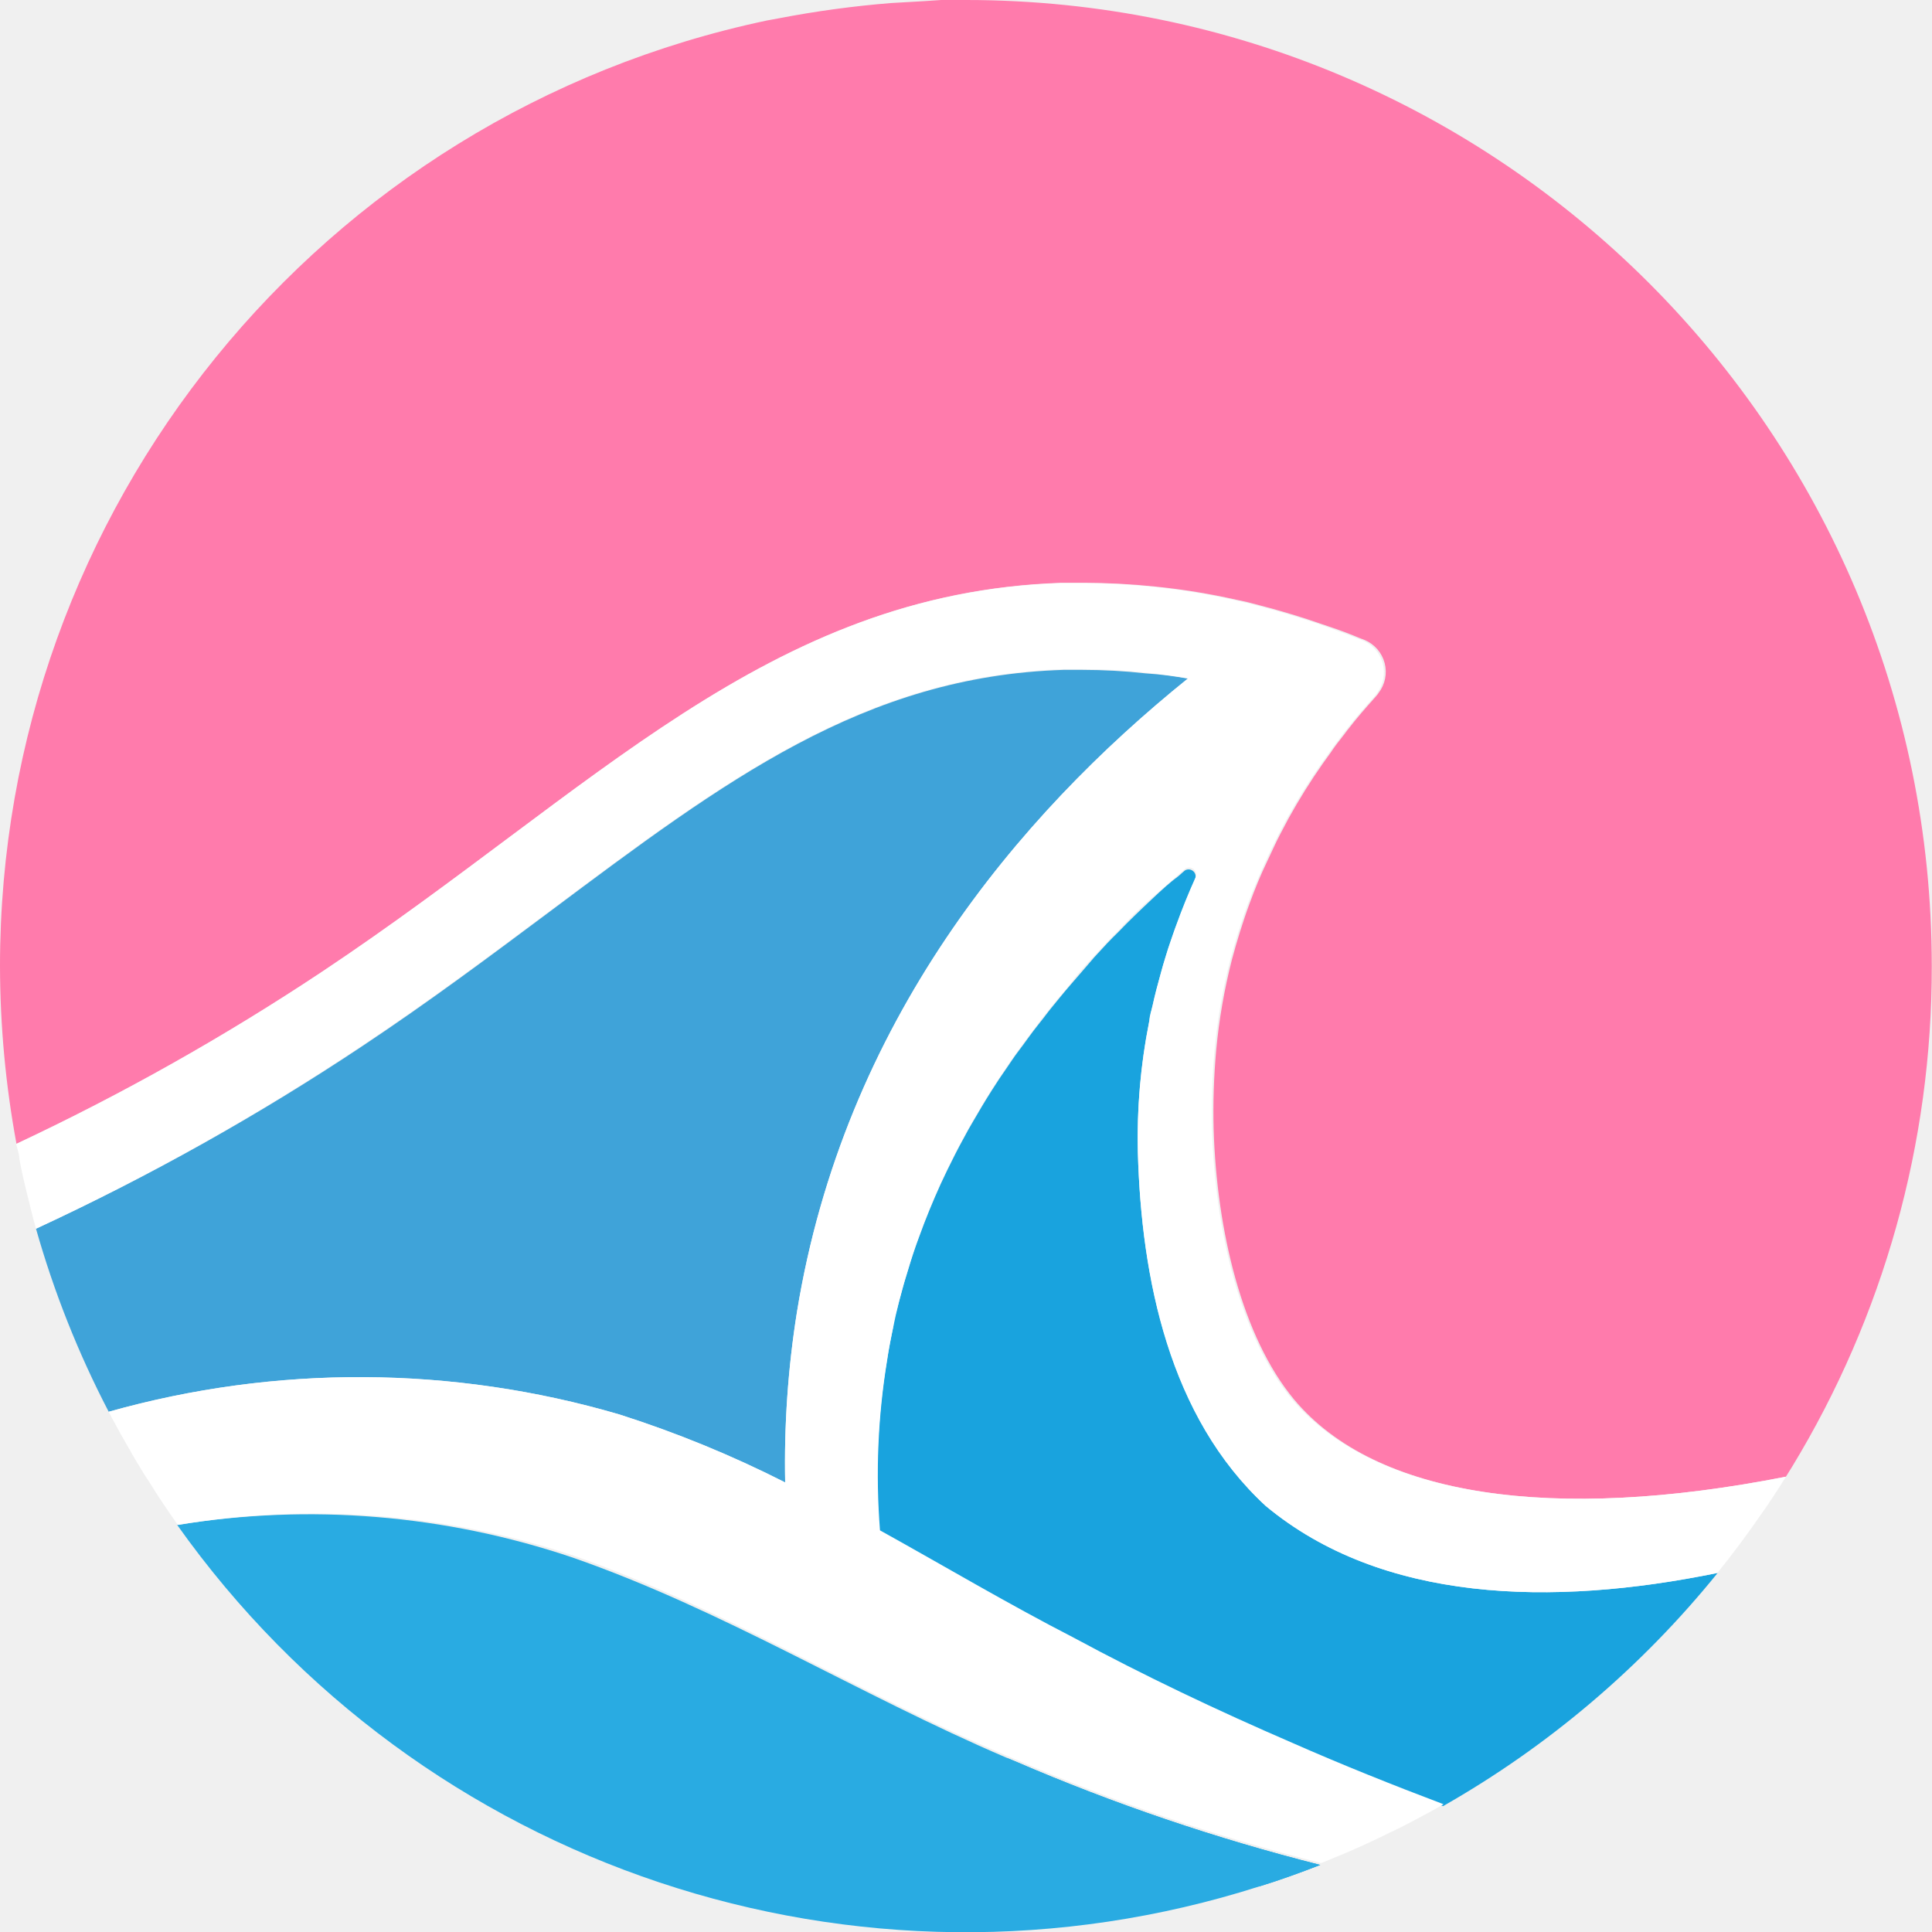
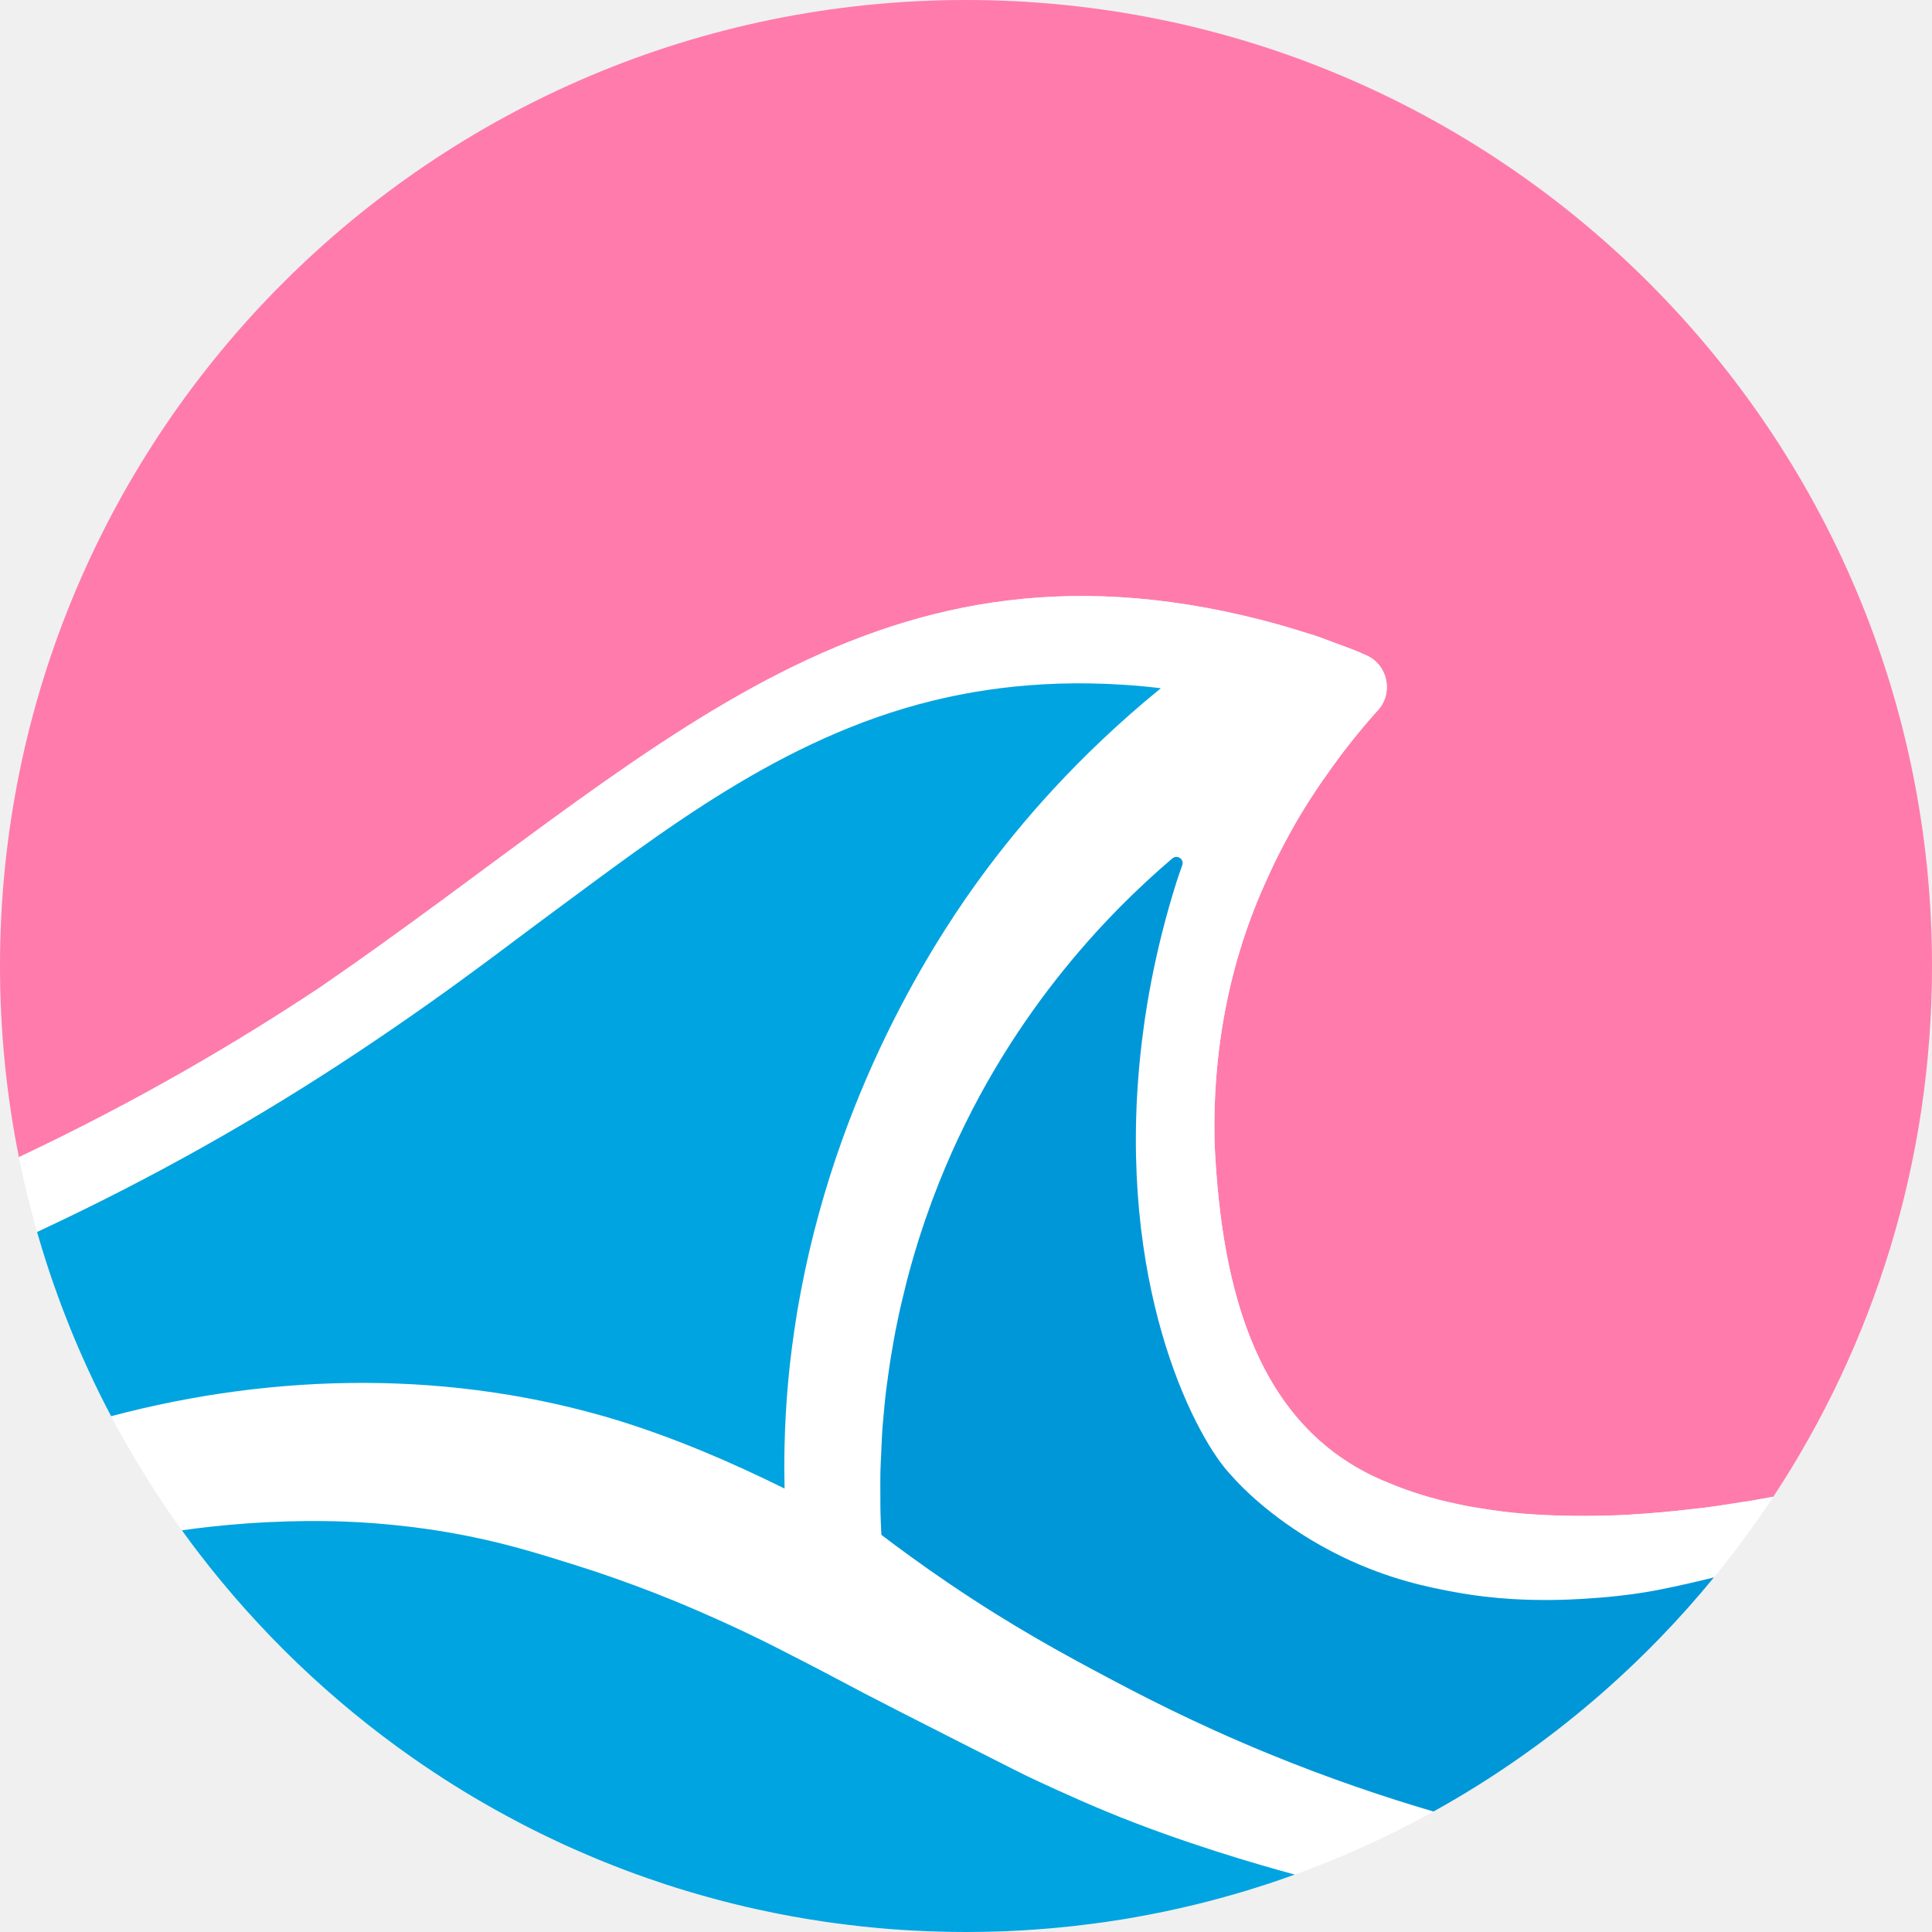
- <svg xmlns="http://www.w3.org/2000/svg" viewBox="0 0 82.1 82.11">
-   <g id="Layer_2" data-name="Layer 2">
-     <g id="Layer_1-2" data-name="Layer 1">
-       <path d="M50.49,28.84c-7.26,5.85-14.62,14.63-16.62,26.93a40.74,40.74,0,0,0-.5,7.24,47.3,47.3,0,0,0-7.06-2.9A39.29,39.29,0,0,0,4.62,60a41.09,41.09,0,0,1-3.09-7.78,103.23,103.23,0,0,0,13.84-7.74c2.89-1.92,5.48-3.86,8-5.74,7.46-5.58,13.35-10,21.83-10.27H46a24.57,24.57,0,0,1,2.7.15h0C49.34,28.66,49.91,28.74,50.49,28.84Z" fill="#3fa3d9" />
-       <path d="M73,66.85a41.2,41.2,0,0,1-11.67,9.91c-2.17-.82-4.32-1.68-6.43-2.61-3.17-1.37-6.26-2.85-9.29-4.47-2.8-1.44-5.49-3-8.23-4.56a30,30,0,0,1,.3-7.21c.08-.53.18-1,.29-1.56,0-.26.11-.51.17-.76s.13-.51.2-.76.14-.5.22-.75.15-.5.23-.74.17-.5.26-.74c.28-.78.59-1.53.93-2.28l.27-.57c.23-.47.46-.93.71-1.38.12-.23.25-.46.38-.68.26-.45.52-.89.8-1.33s.38-.59.59-.89.37-.56.58-.83.53-.74.83-1.11.35-.46.54-.69.54-.67.83-1,.67-.78,1-1.16l.12-.13c.28-.31.57-.62.88-.92.46-.48.94-.94,1.43-1.4s.76-.71,1.15-1l.26-.23a.3.3,0,0,1,.44.37q-.45,1-.81,2c-.09.23-.16.45-.24.68s-.15.45-.22.68-.14.46-.2.69c-.13.46-.25.92-.35,1.38-.05.22-.1.44-.14.66A25.28,25.28,0,0,0,48.36,49c.15,5.3,1.33,11.19,5.43,15C58.72,68.1,65.93,68.3,73,66.85Z" fill="#19a3de" />
-       <path d="M43.13,74.85l-.36-.15c.83.48,1.65,1,2.46,1.4a80.72,80.72,0,0,0,8.3,4.07c.88-.27,1.73-.58,2.58-.91A85.89,85.89,0,0,1,43.13,74.85Z" fill="#19a3de" />
-       <path d="M56.11,79.26c-.85.33-1.7.64-2.58.91a41.08,41.08,0,0,1-46-15.36,35,35,0,0,1,16.79,1.38C30.76,68.43,36.46,72,42.77,74.7l.36.15A85.89,85.89,0,0,0,56.11,79.26Z" fill="#29abe2" />
-       <path d="M82.1,41.06a40.82,40.82,0,0,1-5.95,21.3l-.25.4C66,64.71,58.46,63.62,55,59.48c-2.22-2.67-3.29-7.21-3.42-11.47a29,29,0,0,1,.11-3.4,24.66,24.66,0,0,1,.66-3.8c.11-.41.22-.8.34-1.18s.27-.84.42-1.24c.22-.6.46-1.19.72-1.73s.37-.81.57-1.19.25-.48.37-.7a25.86,25.86,0,0,1,1.45-2.32l.33-.46c.16-.24.34-.48.51-.69s.15-.21.23-.3c.37-.48.73-.89,1.06-1.26l.15-.17a.94.94,0,0,0,.09-.12A1.47,1.47,0,0,0,58,27.2l-.21-.08c-.38-.16-.77-.31-1.19-.45s-.72-.25-1.09-.37l-.19-.06c-.57-.18-1.15-.35-1.77-.51q-.5-.14-1-.24a28.74,28.74,0,0,0-3.44-.56,29.6,29.6,0,0,0-3-.16H45.1c-12.47.42-19.88,8.85-31.4,16.52a101.09,101.09,0,0,1-13,7.32A41.85,41.85,0,0,1,0,41.06,41.07,41.07,0,0,1,32.6.87l.49-.09A43.79,43.79,0,0,1,37.86.13L39.25.05,40,0l1.06,0A41.05,41.05,0,0,1,82.1,41.06Z" fill="#ff7bac" />
-       <path d="M75.9,62.76c-.36.59-.74,1.16-1.13,1.71-.57.82-1.16,1.61-1.78,2.38C65.93,68.3,58.72,68.1,53.79,64c-4.1-3.77-5.28-9.66-5.43-15a25.28,25.28,0,0,1,.49-5.62c0-.22.09-.44.14-.66.1-.46.22-.92.35-1.38.06-.23.13-.46.2-.69s.14-.46.22-.68.15-.45.24-.68q.36-1,.81-2a.3.3,0,0,0-.44-.37l-.26.23c-.39.34-.77.68-1.15,1s-1,.92-1.43,1.4c-.31.3-.6.61-.88.92l-.12.13c-.36.38-.7.76-1,1.16s-.57.66-.83,1-.38.46-.54.69-.57.74-.83,1.11-.4.55-.58.83-.4.59-.59.89-.54.88-.8,1.33c-.13.22-.26.45-.38.68-.25.45-.48.91-.71,1.38l-.27.57c-.34.75-.65,1.5-.93,2.28-.09.24-.18.49-.26.74s-.16.49-.23.74-.16.5-.22.75-.14.5-.2.76-.12.5-.17.76c-.11.51-.21,1-.29,1.56a30,30,0,0,0-.3,7.21c2.74,1.52,5.43,3.12,8.23,4.56,3,1.62,6.12,3.1,9.29,4.47,2.11.93,4.26,1.79,6.43,2.61-.24.14-.48.28-.73.41-.51.27-1,.54-1.54.79h0c-.64.32-1.28.61-1.93.89l-1,.41a85.89,85.89,0,0,1-13-4.41l-.36-.15c-6.31-2.67-12-6.27-18.42-8.51A35,35,0,0,0,7.56,64.81c-.42-.59-.83-1.2-1.22-1.83-.13-.19-.26-.4-.38-.6s-.31-.51-.45-.77c-.26-.44-.51-.89-.76-1.36L4.62,60a39.29,39.29,0,0,1,21.69.11A47.3,47.3,0,0,1,33.37,63a40.74,40.74,0,0,1,.5-7.24c2-12.3,9.36-21.08,16.62-26.93-.58-.1-1.15-.18-1.72-.24h0a24.57,24.57,0,0,0-2.7-.15H45.2c-8.48.28-14.37,4.69-21.83,10.27-2.52,1.88-5.11,3.82-8,5.74A103.23,103.23,0,0,1,1.53,52.22c-.14-.49-.26-1-.38-1.48s-.24-1-.33-1.5c0-.21-.09-.41-.13-.62a101.09,101.09,0,0,0,13-7.32c11.52-7.67,18.93-16.1,31.4-16.52H46a29.6,29.6,0,0,1,3,.16,28.74,28.74,0,0,1,3.44.56q.53.11,1,.24c.62.16,1.2.33,1.77.51l.19.06c.37.12.74.24,1.09.37s.81.29,1.19.45l.21.08a1.47,1.47,0,0,1,.63,2.25.94.94,0,0,1-.09.12l-.15.17c-.33.37-.69.78-1.06,1.26-.08.09-.15.19-.23.3s-.35.45-.51.69l-.33.46a25.86,25.86,0,0,0-1.45,2.32c-.12.22-.25.46-.37.7s-.39.79-.57,1.19-.5,1.13-.72,1.73c-.15.4-.29.82-.42,1.24s-.23.77-.34,1.18a24.66,24.66,0,0,0-.66,3.8,29,29,0,0,0-.11,3.4c.13,4.26,1.2,8.8,3.42,11.47C58.46,63.62,66,64.71,75.9,62.76Z" fill="#fff" />
+ <svg xmlns="http://www.w3.org/2000/svg" id="Layer_2" viewBox="0 0 466 466">
+   <g id="Layer_2-2">
+     <g id="Layer_3">
+       <g>
+         <path d="M466,233c0,47.28-14.09,91.28-38.28,128.02-1.82,.34-3.78,.69-5.56,.99-.06,0-.09,0-.15,.03-.48,.09-.97,.15-1.45,.21-3.58,.58-7.07,1.11-10.62,1.55-.15,0-.3,.03-.45,.03-5.5,.7-11.13,1.18-16.53,1.51-.28,.02-.44,.03-.48,.03,0,0-16.24,.99-30.27-.82-1.48-.19-3.03-.42-3.03-.42-.76-.11-1.7-.27-2.94-.46-1.37-.21-2.73-.45-4.03-.75-.37-.06-.7-.13-1.03-.22-5.53-1.15-10.95-2.81-16.11-4.97-31.89-12.64-40.4-46.53-42.09-81.42-.65-22.49,3.45-44.49,12.77-64.59,1.66-3.77,3.49-7.29,5.4-10.8,3.22-5.86,6.5-10.79,10.09-15.8,1.41-1.97,2.8-3.79,2.92-3.94,.99-1.3,2.5-3.23,4.43-5.54,.37-.43,1.79-2.13,2.9-3.37,.23-.26,.48-.52,.74-.81,3.89-4.14,2.64-10.92-2.51-13.33-.58-.27-1.12-.51-1.62-.72-1.99-.84-5.19-2.01-6.76-2.58-1.42-.52-3.5-1.41-6.22-2.15-.33-.09-.73-.22-1.06-.34-3.25-1.03-6.58-1.97-10.1-2.88-95.51-24.29-146.33,33.5-226.74,88.67-19.36,12.86-43.39,27.16-72.66,40.98-2.99-14.91-4.56-30.32-4.56-46.11C0,104.32,104.32,0,233,0s233,104.32,233,233Z" fill="#ff7bac" />
+         <path d="M427.72,361.02c-.65,.99-1.31,1.97-1.98,2.95-.56,.82-1.12,1.64-1.69,2.46-.32,.46-.65,.91-.97,1.37-.5,.7-.99,1.39-1.5,2.08-.52,.72-1.05,1.44-1.59,2.15-.46,.64-.94,1.27-1.42,1.89-.46,.62-.93,1.23-1.41,1.83-1.23,1.59-2.48,3.17-3.76,4.72-.37,.09-.94,.24-1.64,.41-6.02,1.48-11.04,2.48-13.07,2.85-11.91,2.17-24.56,2.19-24.56,2.19-4.85,.01-12.96-.01-23.32-1.92-5.86-1.08-15.63-2.95-27.2-8.57-14.27-6.95-22.75-15.48-24.72-17.51,0,0-1.38-1.42-2.66-2.88-8.8-10.02-26.73-45.89-21.23-100.07,1.01-9.94,3.24-24.75,8.82-42.39,.46-1.34,.88-2.64,1.34-3.89,.51-1.45-1.21-2.63-2.4-1.63-15.34,13.07-40.42,38.45-56.28,78.23-2.36,5.95-4.37,11.77-6.03,17.44,0,.03-.03,.09-.03,.12-.52,1.76-1,3.52-1.46,5.25-.06,.24-.15,.51-.21,.79-.37,1.45-.73,2.91-1.06,4.33-.43,1.7-.79,3.37-1.13,5.04-.36,1.63-.66,3.27-.97,4.91-.51,2.85-.97,5.64-1.33,8.34-.12,.79-.24,1.61-.33,2.39-.16,1.19-.31,2.37-.43,3.52-.15,1.4-.27,2.76-.39,4.1-.07,.78-.15,1.57-.21,2.36-.06,.78-.12,1.56-.16,2.34-.28,5.55-.39,9-.39,9-.03,1.5-.02,3.36,0,7.07,0,1.08,0,1.8,.03,2.7,.06,1.79,.12,3.51,.21,5.21,4.03,3.07,9.6,7.19,16.41,11.8,15.54,10.53,28.07,17.24,37,22,8.28,4.41,21.59,11.45,40,19,14.73,6.04,28.19,10.55,39.76,13.94-.79,.44-1.58,.87-2.38,1.3-.55,.3-1.1,.59-1.65,.88-.67,.36-1.35,.71-2.03,1.06-.47,.25-.95,.49-1.43,.74-.62,.31-1.23,.62-1.85,.92-.36,.18-.73,.36-1.1,.55-.92,.45-1.85,.89-2.78,1.33-.69,.33-1.38,.65-2.07,.97-1.06,.49-2.12,.97-3.2,1.44-.6,.27-1.19,.53-1.8,.79-.1,.05-.2,.09-.31,.14-.81,.35-1.62,.69-2.44,1.03-1.1,.47-2.21,.92-3.33,1.36-1.11,.45-2.23,.89-3.35,1.31-.84,.32-1.68,.64-2.52,.94-.41,.15-.82,.3-1.23,.45-8.96-2.44-27.29-7.71-45.29-15.15-8.92-3.69-18-8-18-8-2.45-1.16-3.9-1.88-16.67-8.37-13.09-6.65-19.72-10.02-23.59-12.05-6.59-3.44-7.67-4.09-14.01-7.36-5.83-3.01-9.74-5.03-14.8-7.43-8.98-4.26-15.92-7.1-17.68-7.82-10.32-4.2-18.96-7.06-24.41-8.76-9.05-2.83-17.66-5.51-29.62-7.58-3.57-.62-11.22-1.83-21.08-2.43-2.81-.17-13.41-.75-27.52,.25-6.35,.45-11.72,1.1-15.74,1.67-.82-1.14-1.63-2.28-2.44-3.44-.64-.93-1.28-1.87-1.92-2.81-.14-.22-.3-.45-.45-.68-.58-.88-1.16-1.76-1.74-2.64-.14-.23-.29-.45-.44-.68-1.41-2.2-2.78-4.42-4.12-6.66-.63-1.05-1.25-2.11-1.87-3.18-.06-.11-.12-.21-.18-.32-.68-1.18-1.34-2.36-1.99-3.54-.65-1.19-1.3-2.38-1.93-3.58,39.93-10.61,82.39-11.15,122.17,.99,14.13,4.39,27.41,10.1,40.27,16.46-.02-.78-.03-1.69-.04-2.7-.01-.82-.02-1.71-.02-2.67s0-1.95,.02-3.02c.01-.73,.02-1.47,.04-2.2,.02-1.13,.06-2.32,.11-3.56,.05-1.16,.1-2.31,.16-3.46,.06-1.01,.12-2.01,.19-3.01,.07-1.02,.18-2.63,.37-4.75,.17-1.92,.34-3.54,.47-4.74,0,0,.68-6.17,1.69-12.22,.19-1.14,.4-2.32,.4-2.32,.17-1.02,.36-2.03,.56-3.04,9.86-52.03,35.17-88.63,43.81-100.35,8.78-11.92,22.61-28.4,43-45-24.1-2.86-42.73,0-55,3-36.67,8.97-65.61,31.85-92.77,51.85-1.45,1.09-2.91,2.18-4.38,3.26-1.49,1.11-3,2.24-4.56,3.41-.07,.05-.14,.1-.21,.16-7.73,5.79-16.59,12.39-28.67,20.65-2.44,1.67-5,3.4-7.72,5.21-24.85,16.55-50.42,30.88-77.75,43.62-.23-.79-.45-1.59-.66-2.38-.2-.69-.38-1.39-.56-2.08-1.19-4.48-2.24-9.01-3.16-13.59,29.27-13.82,53.3-28.12,72.66-40.98,80.41-55.17,131.23-112.96,226.74-88.67,3.52,.91,6.85,1.85,10.1,2.88,.33,.12,.73,.25,1.06,.34,2.72,.74,4.8,1.63,6.22,2.15,1.57,.57,4.77,1.74,6.76,2.58,.5,.21,1.04,.45,1.62,.72,5.15,2.41,6.4,9.19,2.51,13.33-.26,.29-.51,.55-.74,.81-1.11,1.24-2.53,2.94-2.9,3.37-1.93,2.31-3.44,4.24-4.43,5.54-.12,.15-1.51,1.97-2.92,3.94-3.59,5.01-6.87,9.94-10.09,15.8-1.91,3.51-3.74,7.03-5.4,10.8-9.32,20.1-13.42,42.1-12.77,64.59,1.69,34.89,10.2,68.78,42.09,81.42,5.16,2.16,10.58,3.82,16.11,4.97,.33,.09,.66,.16,1.03,.22,1.3,.3,2.66,.54,4.03,.75,1.24,.19,2.18,.35,2.94,.46,0,0,1.55,.23,3.03,.42,14.03,1.81,30.27,.82,30.27,.82,.04,0,.2-.01,.48-.03,5.4-.33,11.03-.81,16.53-1.51,.15,0,.3-.03,.45-.03,3.55-.44,7.04-.97,10.62-1.55,.48-.06,.97-.12,1.45-.21,.06-.03,.09-.03,.15-.03,1.78-.3,3.74-.65,5.56-.99Z" fill="#fff" />
+         <path d="M26.8,341.59c-1.76-3.33-3.44-6.71-5.03-10.13-.25-.52-.49-1.05-.73-1.58-1.5-3.27-2.93-6.58-4.28-9.94-.47-1.18-.93-2.36-1.39-3.55-.49-1.27-.97-2.55-1.43-3.84-.23-.61-.45-1.22-.66-1.84-.57-1.61-1.12-3.22-1.66-4.84-.24-.74-.48-1.49-.72-2.23-.29-.9-.57-1.79-.84-2.69-.19-.62-.37-1.25-.56-1.88-.19-.64-.38-1.27-.56-1.91,27.33-12.74,52.9-27.07,77.75-43.62,2.72-1.81,5.28-3.54,7.72-5.21,12.08-8.26,20.94-14.86,28.67-20.65,.07-.06,.14-.11,.21-.16,1.56-1.17,3.07-2.3,4.56-3.41,1.47-1.08,2.93-2.17,4.38-3.26,27.16-20,56.1-42.88,92.77-51.85,12.27-3,30.9-5.86,55-3-20.39,16.6-34.22,33.08-43,45-8.64,11.72-33.95,48.32-43.81,100.35-.2,1.01-.39,2.02-.56,3.04,0,0-.21,1.18-.4,2.32-1.01,6.05-1.69,12.22-1.69,12.22-.13,1.2-.3,2.82-.47,4.74-.19,2.12-.3,3.73-.37,4.75-.07,1-.13,2-.19,3.01-.06,1.15-.11,2.3-.16,3.46-.05,1.24-.09,2.43-.11,3.56-.02,.73-.03,1.47-.04,2.2-.02,1.07-.02,2.08-.02,3.02s.01,1.85,.02,2.67c.01,1.01,.02,1.92,.04,2.7-12.86-6.36-26.14-12.07-40.27-16.46-39.78-12.14-82.24-11.6-122.17-.99Z" fill="#fff" />
+         <path d="M267,437c18,7.44,36.33,12.71,45.29,15.15-2.02,.73-4.05,1.44-6.1,2.12-1.09,.36-2.17,.71-3.27,1.05-1.58,.5-3.16,.98-4.75,1.44-.98,.28-1.96,.56-2.95,.83-1.06,.3-2.11,.58-3.17,.86-1.17,.3-2.34,.6-3.51,.89-1.36,.33-2.73,.65-4.1,.96-1.07,.24-2.14,.48-3.21,.7,0,0-.01,0-.02,.01-1.1,.23-2.2,.45-3.3,.66-.17,.04-.35,.07-.52,.1-1.13,.22-2.26,.43-3.39,.63-.07,.02-.13,.03-.2,.04-1,.17-1.99,.34-3,.51-1.43,.23-2.87,.45-4.32,.66-1.16,.17-2.33,.33-3.5,.47-2.86,.38-5.74,.69-8.63,.95-.56,.05-1.14,.1-1.71,.15-.87,.07-1.73,.14-2.6,.2-1.04,.08-2.07,.15-3.11,.21-.62,.03-1.24,.07-1.87,.1-1.42,.08-2.84,.14-4.26,.18-.69,.02-1.38,.04-2.07,.06-.73,.02-1.46,.03-2.19,.04-1.18,.02-2.36,.03-3.54,.03s-2.43-.01-3.64-.03c-.87-.01-1.74-.03-2.6-.06-4.07-.1-8.11-.31-12.12-.62-.82-.07-1.65-.14-2.47-.21-2.73-.24-5.45-.53-8.15-.87-1.1-.13-2.2-.28-3.29-.43-.83-.11-1.66-.23-2.49-.36-5.19-.77-10.32-1.72-15.39-2.84-.89-.19-1.77-.39-2.65-.59-.34-.08-.67-.16-1.01-.24-.88-.2-1.76-.42-2.64-.64-.66-.16-1.33-.33-1.99-.51-.09-.02-.18-.04-.28-.07-.67-.17-1.34-.35-2.01-.53-3.87-1.04-7.7-2.18-11.49-3.41l-.99-.33c-1.27-.42-2.53-.85-3.79-1.29-1.76-.61-3.51-1.25-5.25-1.91-.91-.34-1.83-.69-2.73-1.05-.69-.27-1.39-.55-2.08-.83-1.12-.45-2.25-.91-3.36-1.39-.34-.13-.68-.27-1.01-.43-1.12-.47-2.23-.95-3.34-1.45-1.32-.58-2.63-1.18-3.93-1.8-.84-.39-1.68-.79-2.52-1.2-3.15-1.51-6.25-3.1-9.31-4.76-1.07-.57-2.12-1.15-3.17-1.74-1.06-.59-2.1-1.19-3.14-1.79-3.11-1.8-6.18-3.68-9.19-5.62-.8-.51-1.58-1.03-2.37-1.55-.94-.62-1.88-1.25-2.82-1.89-.75-.52-1.5-1.04-2.25-1.56-19.63-13.74-37.05-30.44-51.61-49.44-1.37-1.79-2.72-3.6-4.04-5.44,4.02-.57,9.39-1.22,15.74-1.67,14.11-1,24.71-.42,27.52-.25,9.86,.6,17.51,1.81,21.08,2.43,11.96,2.07,20.57,4.75,29.62,7.58,5.45,1.7,14.09,4.56,24.41,8.76,1.76,.72,8.7,3.56,17.68,7.82,5.06,2.4,8.97,4.42,14.8,7.43,6.34,3.27,7.42,3.92,14.01,7.36,3.87,2.03,10.5,5.4,23.59,12.05,12.77,6.49,14.22,7.21,16.67,8.37,0,0,9.08,4.31,18,8Z" fill="#fff" />
+         <path d="M413.4,380.47c-4.09,5-8.38,9.82-12.87,14.46-.89,.92-1.79,1.84-2.69,2.74-.16,.16-.32,.32-.48,.47-.89,.89-1.79,1.77-2.7,2.65-1.33,1.28-2.67,2.54-4.03,3.79-.87,.8-1.75,1.6-2.63,2.38-5.31,4.74-10.84,9.23-16.56,13.47-1.49,1.09-2.99,2.18-4.5,3.24-6.8,4.79-13.87,9.22-21.18,13.27-11.57-3.39-25.03-7.9-39.76-13.94-18.41-7.55-31.72-14.59-40-19-8.93-4.76-21.46-11.47-37-22-6.81-4.61-12.38-8.73-16.41-11.8-.09-1.7-.15-3.42-.21-5.21-.03-.9-.02-1.62-.03-2.7-.02-3.71-.03-5.57,0-7.07,0,0,.11-3.45,.39-9,.04-.78,.1-1.56,.16-2.34,.06-.79,.14-1.58,.21-2.36,.12-1.34,.24-2.7,.39-4.1,.12-1.15,.27-2.33,.43-3.52,.09-.78,.21-1.6,.33-2.39,.36-2.7,.82-5.49,1.33-8.34,.31-1.64,.61-3.28,.97-4.91,.34-1.67,.7-3.34,1.13-5.04,.33-1.42,.69-2.88,1.06-4.33,.06-.28,.15-.55,.21-.79,.46-1.73,.94-3.49,1.46-5.25,0-.03,.03-.09,.03-.12,1.66-5.67,3.67-11.49,6.03-17.44,15.86-39.78,40.94-65.16,56.28-78.23,1.19-1,2.91,.18,2.4,1.63-.46,1.25-.88,2.55-1.34,3.89-5.58,17.64-7.81,32.45-8.82,42.39-5.5,54.18,12.43,90.05,21.23,100.07,1.28,1.46,2.66,2.88,2.66,2.88,1.97,2.03,10.45,10.56,24.72,17.51,11.57,5.62,21.34,7.49,27.2,8.57,10.36,1.91,18.47,1.93,23.32,1.92,0,0,12.65-.02,24.56-2.19,2.03-.37,7.05-1.37,13.07-2.85,.7-.17,1.27-.32,1.64-.41Z" fill="#fff" />
+         <path d="M413.4,380.47c-4.09,5-8.38,9.82-12.87,14.46-.89,.92-1.79,1.84-2.69,2.74-.16,.16-.32,.32-.48,.47-.89,.89-1.79,1.77-2.7,2.65-1.33,1.28-2.67,2.54-4.03,3.79-.87,.8-1.75,1.6-2.63,2.38-5.31,4.74-10.84,9.23-16.56,13.47-1.49,1.09-2.99,2.18-4.5,3.24-6.8,4.79-13.87,9.22-21.18,13.27-11.57-3.39-25.03-7.9-39.76-13.94-18.41-7.55-31.72-14.59-40-19-8.93-4.76-21.46-11.47-37-22-6.81-4.61-12.38-8.73-16.41-11.8-.09-1.7-.15-3.42-.21-5.21-.03-.9-.02-1.62-.03-2.7-.02-3.71-.03-5.57,0-7.07,0,0,.11-3.45,.39-9,.04-.78,.1-1.56,.16-2.34,.06-.79,.14-1.58,.21-2.36,.12-1.34,.24-2.7,.39-4.1,.12-1.15,.27-2.33,.43-3.52,.09-.78,.21-1.6,.33-2.39,.36-2.7,.82-5.49,1.33-8.34,.31-1.64,.61-3.28,.97-4.91,.34-1.67,.7-3.34,1.13-5.04,.33-1.42,.69-2.88,1.06-4.33,.06-.28,.15-.55,.21-.79,.46-1.73,.94-3.49,1.46-5.25,0-.03,.03-.09,.03-.12,1.66-5.67,3.67-11.49,6.03-17.44,15.86-39.78,40.94-65.16,56.28-78.23,1.19-1,2.91,.18,2.4,1.63-.46,1.25-.88,2.55-1.34,3.89-5.58,17.64-7.81,32.45-8.82,42.39-5.5,54.18,12.43,90.05,21.23,100.07,1.28,1.46,2.66,2.88,2.66,2.88,1.97,2.03,10.45,10.56,24.72,17.51,11.57,5.62,21.34,7.49,27.2,8.57,10.36,1.91,18.47,1.93,23.32,1.92,0,0,12.65-.02,24.56-2.19,2.03-.37,7.05-1.37,13.07-2.85,.7-.17,1.27-.32,1.64-.41Z" fill="#0097d9" />
+         <path d="M312.29,452.15c-2.02,.73-4.05,1.44-6.1,2.12-1.09,.36-2.17,.71-3.27,1.05-1.58,.5-3.16,.98-4.75,1.44-.98,.28-1.96,.56-2.95,.83-1.06,.3-2.11,.58-3.17,.86-1.17,.3-2.34,.6-3.51,.89-1.36,.33-2.73,.65-4.1,.96-1.07,.24-2.14,.48-3.21,.7,0,0-.01,0-.02,.01-1.1,.23-2.2,.45-3.3,.66-.17,.04-.35,.07-.52,.1-1.13,.22-2.26,.43-3.39,.63-.07,.02-.13,.03-.2,.04-1,.17-1.99,.34-3,.51-1.43,.23-2.87,.45-4.32,.66-1.16,.17-2.33,.33-3.5,.47-2.86,.38-5.74,.69-8.63,.95-.56,.05-1.14,.1-1.71,.15-.87,.07-1.73,.14-2.6,.2-1.04,.08-2.07,.15-3.11,.21-.62,.03-1.24,.07-1.87,.1-1.42,.08-2.84,.14-4.26,.18-.69,.02-1.38,.04-2.07,.06-.73,.02-1.46,.03-2.19,.04-1.18,.02-2.36,.03-3.54,.03s-2.43-.01-3.64-.03c-.87-.01-1.74-.03-2.6-.06-4.07-.1-8.11-.31-12.12-.62-.82-.07-1.65-.14-2.47-.21-2.73-.24-5.45-.53-8.15-.87-1.1-.13-2.2-.28-3.29-.43-.83-.11-1.66-.23-2.49-.36-5.19-.77-10.32-1.72-15.39-2.84-.89-.19-1.77-.39-2.65-.59-.34-.08-.67-.16-1.01-.24-.88-.2-1.76-.42-2.64-.64-.66-.16-1.33-.33-1.99-.51-.09-.02-.18-.04-.28-.07-.67-.17-1.34-.35-2.01-.53-3.87-1.04-7.7-2.18-11.49-3.41l-.99-.33c-1.27-.42-2.53-.85-3.79-1.29-1.76-.61-3.51-1.25-5.25-1.91-.91-.34-1.83-.69-2.73-1.05-.69-.27-1.39-.55-2.08-.83-1.12-.45-2.25-.91-3.36-1.39-.34-.13-.68-.27-1.01-.43-1.12-.47-2.23-.95-3.34-1.45-1.32-.58-2.63-1.18-3.93-1.8-.84-.39-1.68-.79-2.52-1.2-3.15-1.51-6.25-3.1-9.31-4.76-1.07-.57-2.12-1.15-3.17-1.74-1.06-.59-2.1-1.19-3.14-1.79-3.11-1.8-6.18-3.68-9.19-5.62-.8-.51-1.58-1.03-2.37-1.55-.94-.62-1.88-1.25-2.82-1.89-.75-.52-1.5-1.04-2.25-1.56-19.63-13.74-37.05-30.44-51.61-49.44-1.37-1.79-2.72-3.6-4.04-5.44,4.02-.57,9.39-1.22,15.74-1.67,14.11-1,24.71-.42,27.52-.25,9.86,.6,17.51,1.81,21.08,2.43,11.96,2.07,20.57,4.75,29.62,7.58,5.45,1.7,14.09,4.56,24.41,8.76,1.76,.72,8.7,3.56,17.68,7.82,5.06,2.4,8.97,4.42,14.8,7.43,6.34,3.27,7.42,3.92,14.01,7.36,3.87,2.03,10.5,5.4,23.59,12.05,12.77,6.49,14.22,7.21,16.67,8.37,0,0,9.08,4.31,18,8,18,7.44,36.33,12.71,45.29,15.15Z" fill="#00a4e0" />
+         <path d="M280,166c-20.39,16.6-34.22,33.08-43,45-8.64,11.72-33.95,48.32-43.81,100.35-.2,1.01-.39,2.02-.56,3.04,0,0-.21,1.18-.4,2.32-1.01,6.05-1.69,12.22-1.69,12.22-.13,1.2-.3,2.82-.47,4.74-.19,2.12-.3,3.73-.37,4.75-.07,1-.13,2-.19,3.01-.06,1.15-.11,2.3-.16,3.46-.05,1.24-.09,2.43-.11,3.56-.02,.73-.03,1.47-.04,2.2-.02,1.07-.02,2.08-.02,3.02s.01,1.85,.02,2.67c.01,1.01,.02,1.92,.04,2.7-12.86-6.36-26.14-12.07-40.27-16.46-39.78-12.14-82.24-11.6-122.17-.99-1.76-3.33-3.44-6.71-5.03-10.13-.25-.52-.49-1.05-.73-1.58-1.5-3.27-2.93-6.58-4.28-9.94-.47-1.18-.93-2.36-1.39-3.55-.49-1.27-.97-2.55-1.43-3.84-.23-.61-.45-1.22-.66-1.84-.58-1.61-1.13-3.22-1.66-4.84-.24-.74-.48-1.49-.72-2.23-.29-.9-.57-1.79-.84-2.69-.19-.62-.37-1.25-.56-1.88-.19-.64-.38-1.27-.56-1.91,27.33-12.74,52.9-27.07,77.75-43.62,2.72-1.81,5.28-3.54,7.72-5.21,12.08-8.26,20.94-14.86,28.67-20.65,.07-.06,.14-.11,.21-.16,1.56-1.17,3.07-2.3,4.56-3.41,1.47-1.08,2.93-2.17,4.38-3.26,27.16-20,56.1-42.88,92.77-51.85,12.27-3,30.9-5.86,55-3Z" fill="#00a4e0" />
+       </g>
    </g>
  </g>
</svg>
